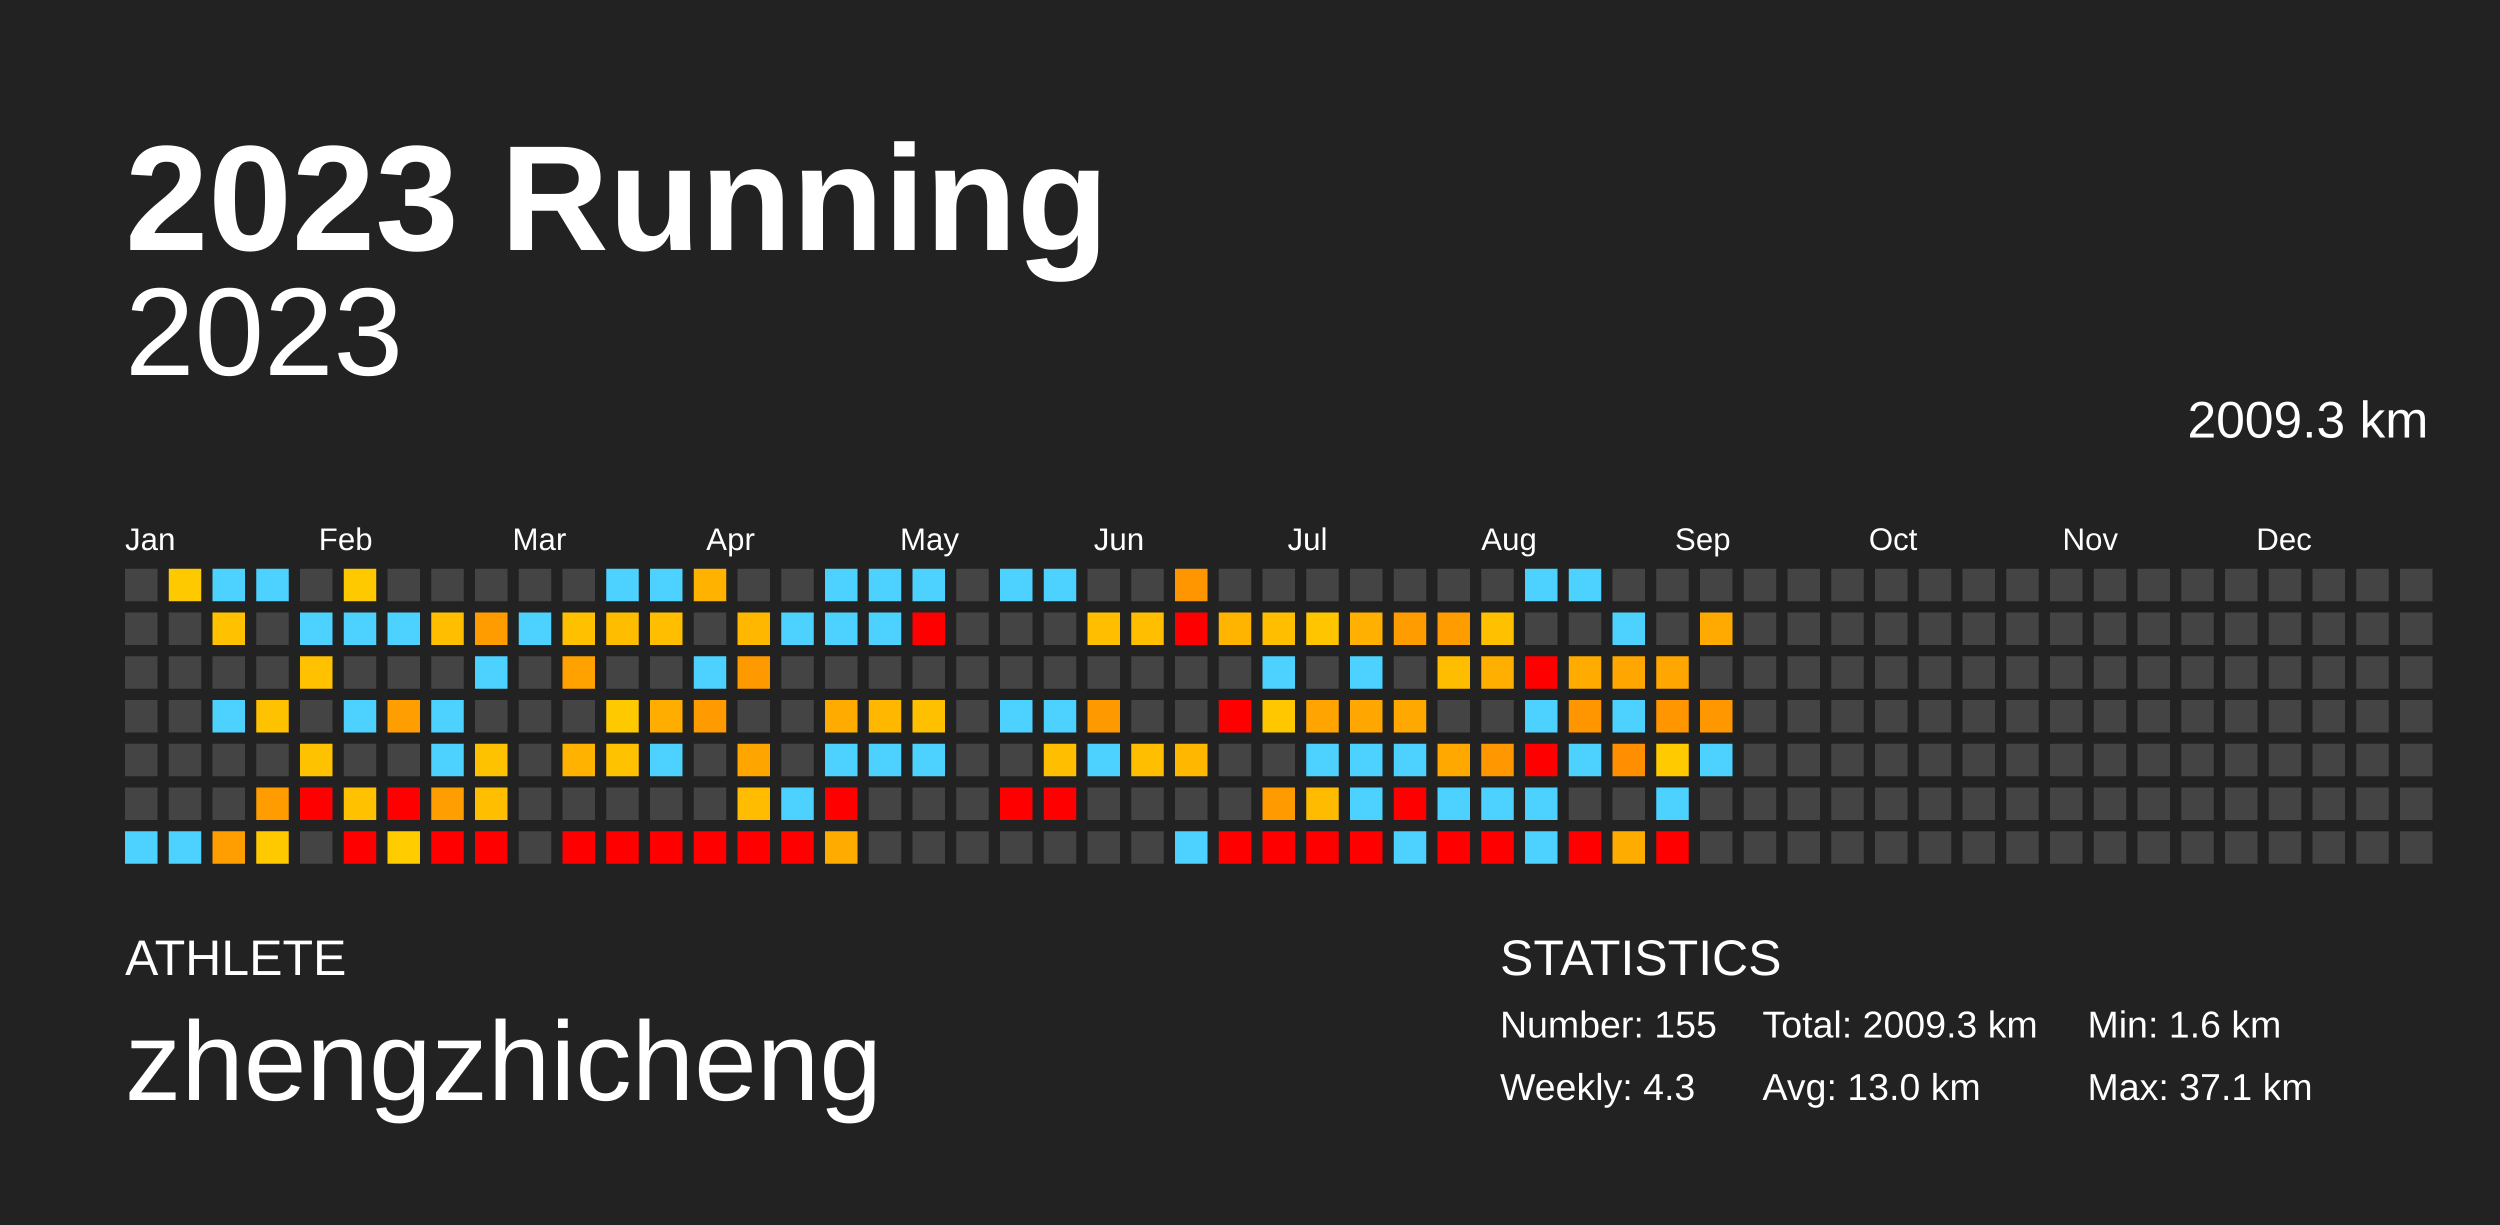
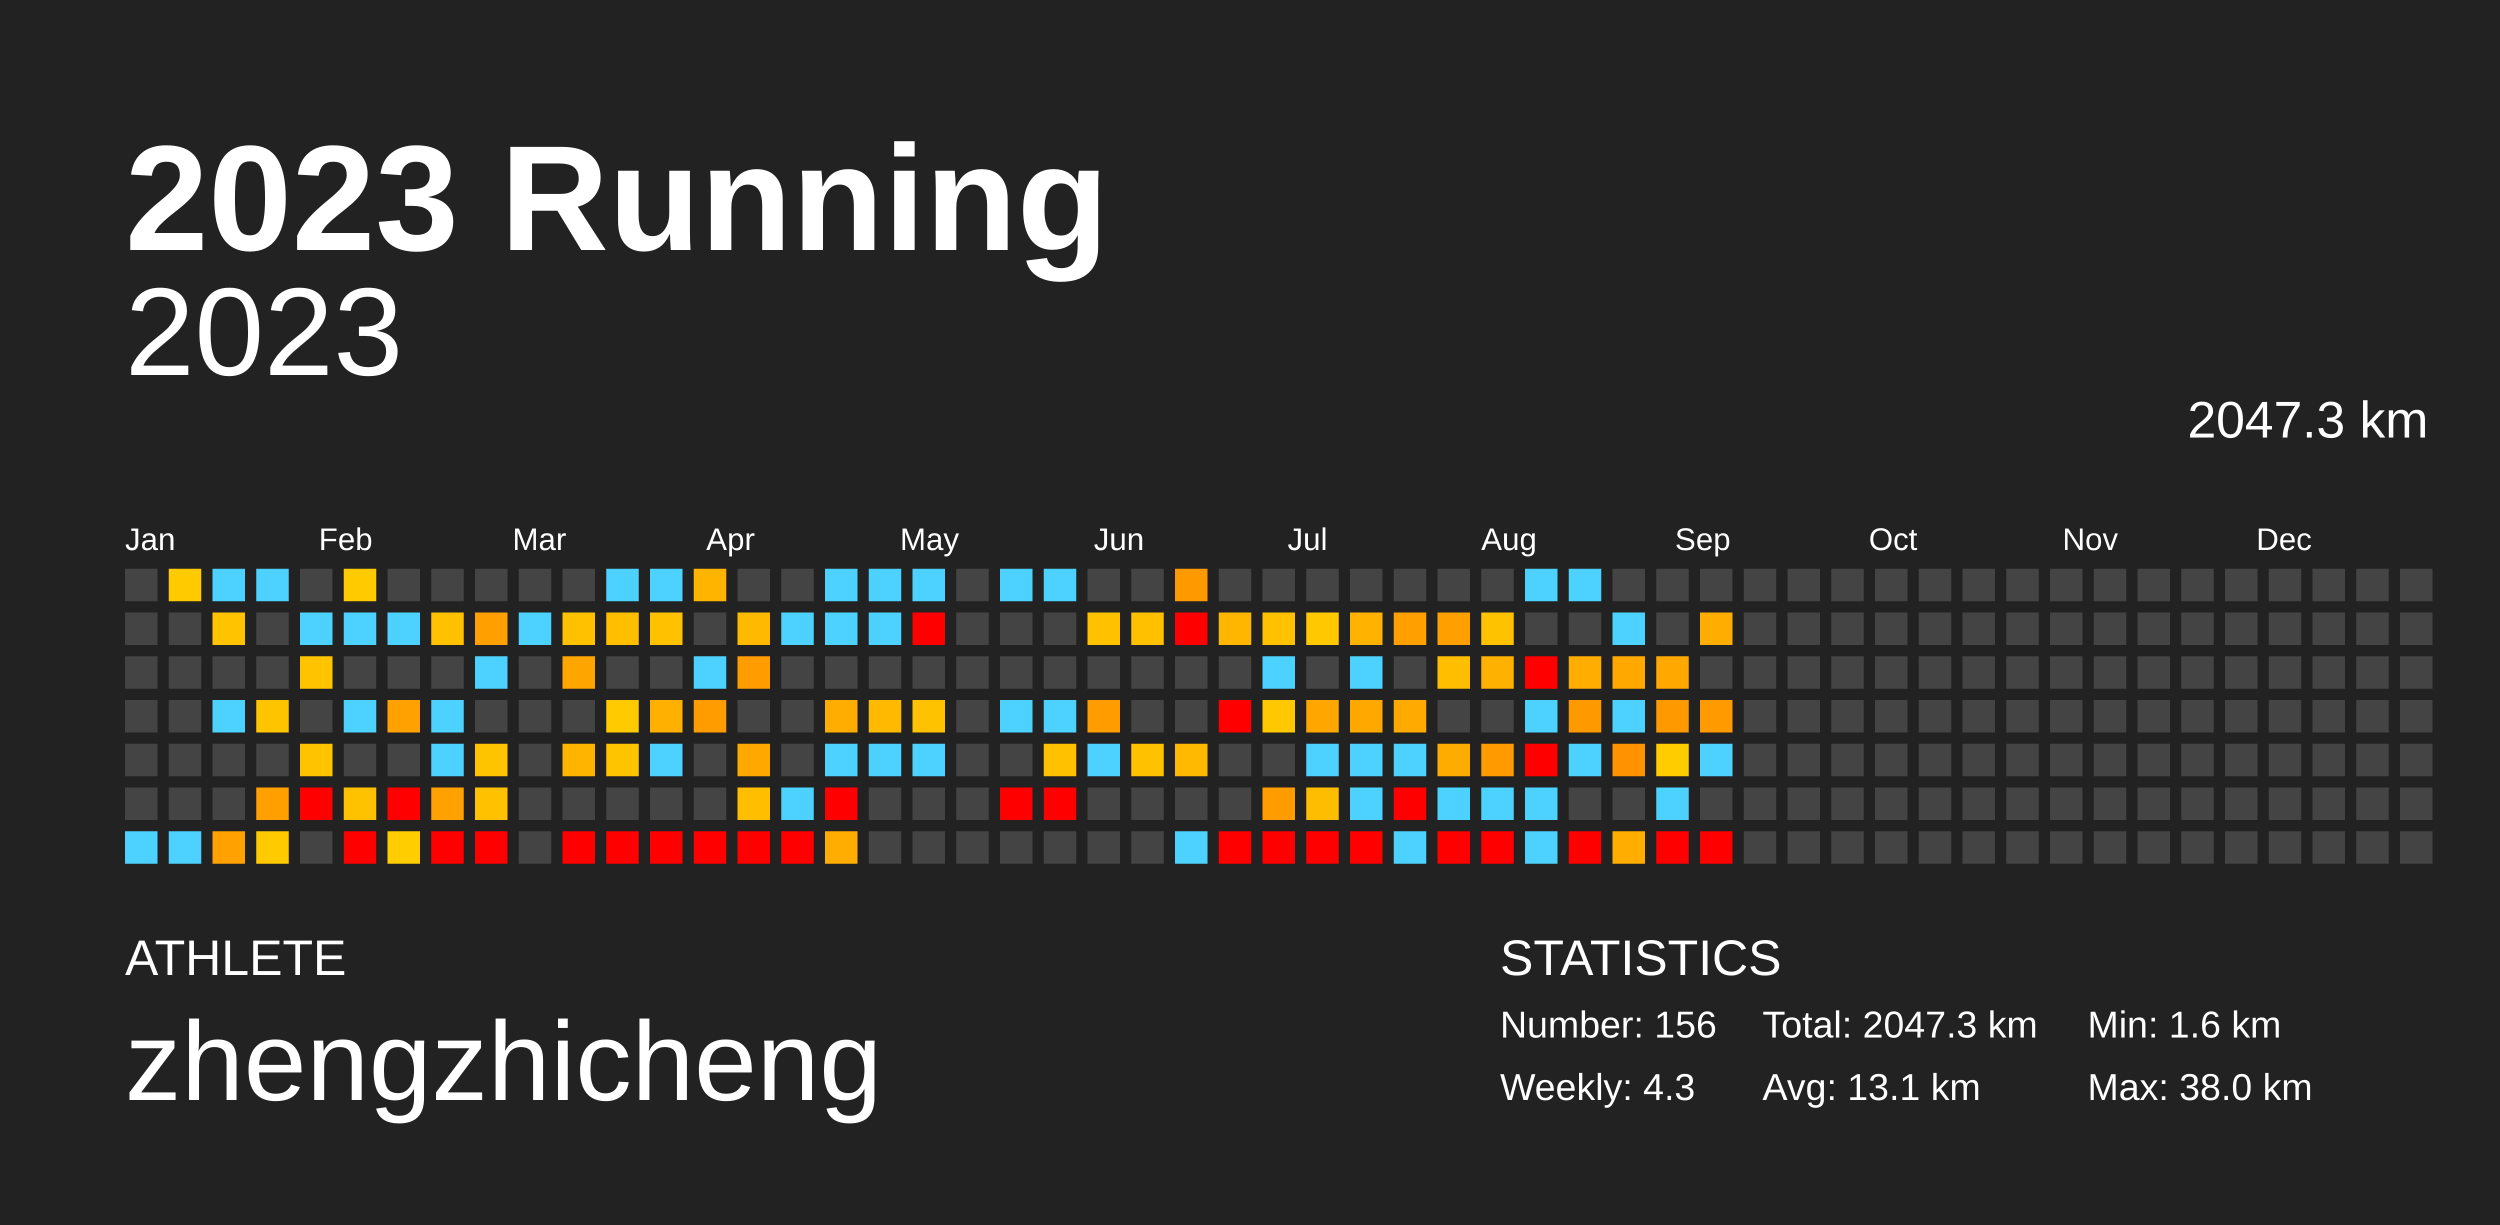
<svg xmlns="http://www.w3.org/2000/svg" baseProfile="full" height="98mm" version="1.1" viewBox="0,0,200,98" width="200mm">
  <defs />
  <rect fill="#222222" height="98" width="200" x="0" y="0" />
  <text fill="#FFFFFF" style="font-size:12px; font-family:Arial; font-weight:bold;" x="10" y="20">2023 Running</text>
  <text fill="#FFFFFF" style="font-size:4px; font-family:Arial" x="10" y="78">ATHLETE</text>
  <text fill="#FFFFFF" style="font-size:9px; font-family:Arial" x="10" y="88">zhengzhicheng</text>
  <text fill="#FFFFFF" style="font-size:4px; font-family:Arial" x="120" y="78">STATISTICS</text>
-   <text fill="#FFFFFF" style="font-size:3px; font-family:Arial" x="120" y="83">Number: 155</text>
+   <text fill="#FFFFFF" style="font-size:3px; font-family:Arial" x="120" y="83">Number: 156</text>
  <text fill="#FFFFFF" style="font-size:3px; font-family:Arial" x="120" y="88">Weekly: 4.3</text>
-   <text fill="#FFFFFF" style="font-size:3px; font-family:Arial" x="141" y="83">Total: 2009.3 km</text>
-   <text fill="#FFFFFF" style="font-size:3px; font-family:Arial" x="141" y="88">Avg: 13.0 km</text>
+   <text fill="#FFFFFF" style="font-size:3px; font-family:Arial" x="141" y="83">Total: 2047.3 km</text>
+   <text fill="#FFFFFF" style="font-size:3px; font-family:Arial" x="141" y="88">Avg: 13.1 km</text>
  <text fill="#FFFFFF" style="font-size:3px; font-family:Arial" x="167" y="83">Min: 1.6 km</text>
-   <text fill="#FFFFFF" style="font-size:3px; font-family:Arial" x="167" y="88">Max: 37.1 km</text>
+   <text fill="#FFFFFF" style="font-size:3px; font-family:Arial" x="167" y="88">Max: 38.0 km</text>
  <text alignment-baseline="hanging" fill="#FFFFFF" style="font-size:10.0px; font-family:Arial;" x="10" y="30">2023</text>
-   <text alignment-baseline="hanging" fill="#FFFFFF" style="font-size:4.125px; font-family:Arial;" x="175" y="35">2009.3 km</text>
+   <text alignment-baseline="hanging" fill="#FFFFFF" style="font-size:4.125px; font-family:Arial;" x="175" y="35">2047.3 km</text>
  <text fill="#FFFFFF" style="font-size:2.5px; font-family:Arial" x="10.0" y="44">Jan</text>
  <text fill="#FFFFFF" style="font-size:2.5px; font-family:Arial" x="25.5" y="44">Feb</text>
  <text fill="#FFFFFF" style="font-size:2.5px; font-family:Arial" x="41.0" y="44">Mar</text>
  <text fill="#FFFFFF" style="font-size:2.5px; font-family:Arial" x="56.5" y="44">Apr</text>
  <text fill="#FFFFFF" style="font-size:2.5px; font-family:Arial" x="72.0" y="44">May</text>
  <text fill="#FFFFFF" style="font-size:2.5px; font-family:Arial" x="87.5" y="44">Jun</text>
  <text fill="#FFFFFF" style="font-size:2.5px; font-family:Arial" x="103.0" y="44">Jul</text>
  <text fill="#FFFFFF" style="font-size:2.5px; font-family:Arial" x="118.5" y="44">Aug</text>
  <text fill="#FFFFFF" style="font-size:2.5px; font-family:Arial" x="134.0" y="44">Sep</text>
  <text fill="#FFFFFF" style="font-size:2.5px; font-family:Arial" x="149.5" y="44">Oct</text>
  <text fill="#FFFFFF" style="font-size:2.5px; font-family:Arial" x="165.0" y="44">Nov</text>
  <text fill="#FFFFFF" style="font-size:2.5px; font-family:Arial" x="180.5" y="44">Dec</text>
  <rect fill="#444444" height="2.6" width="2.6" x="10.0" y="45.5" />
  <rect fill="#444444" height="2.6" width="2.6" x="10.0" y="49.0" />
  <rect fill="#444444" height="2.6" width="2.6" x="10.0" y="52.5" />
  <rect fill="#444444" height="2.6" width="2.6" x="10.0" y="56.0" />
  <rect fill="#444444" height="2.6" width="2.6" x="10.0" y="59.5" />
  <rect fill="#444444" height="2.6" width="2.6" x="10.0" y="63.0" />
  <rect fill="#4dd2ff" height="2.6" width="2.6" x="10.0" y="66.5" />
-   <rect fill="#ffc900" height="2.6" width="2.6" x="13.5" y="45.5" />
+   <rect fill="#ffcb00" height="2.6" width="2.6" x="13.5" y="45.5" />
  <rect fill="#444444" height="2.6" width="2.6" x="13.5" y="49.0" />
  <rect fill="#444444" height="2.6" width="2.6" x="13.5" y="52.5" />
  <rect fill="#444444" height="2.6" width="2.6" x="13.5" y="56.0" />
  <rect fill="#444444" height="2.6" width="2.6" x="13.5" y="59.5" />
  <rect fill="#444444" height="2.6" width="2.6" x="13.5" y="63.0" />
  <rect fill="#4dd2ff" height="2.6" width="2.6" x="13.5" y="66.5" />
  <rect fill="#4dd2ff" height="2.6" width="2.6" x="17.0" y="45.5" />
-   <rect fill="#ffc100" height="2.6" width="2.6" x="17.0" y="49.0" />
+   <rect fill="#ffc300" height="2.6" width="2.6" x="17.0" y="49.0" />
  <rect fill="#444444" height="2.6" width="2.6" x="17.0" y="52.5" />
  <rect fill="#4dd2ff" height="2.6" width="2.6" x="17.0" y="56.0" />
  <rect fill="#444444" height="2.6" width="2.6" x="17.0" y="59.5" />
  <rect fill="#444444" height="2.6" width="2.6" x="17.0" y="63.0" />
-   <rect fill="#ff9e00" height="2.6" width="2.6" x="17.0" y="66.5" />
+   <rect fill="#ffa100" height="2.6" width="2.6" x="17.0" y="66.5" />
  <rect fill="#4dd2ff" height="2.6" width="2.6" x="20.5" y="45.5" />
  <rect fill="#444444" height="2.6" width="2.6" x="20.5" y="49.0" />
  <rect fill="#444444" height="2.6" width="2.6" x="20.5" y="52.5" />
-   <rect fill="#ffc200" height="2.6" width="2.6" x="20.5" y="56.0" />
+   <rect fill="#ffc400" height="2.6" width="2.6" x="20.5" y="56.0" />
  <rect fill="#444444" height="2.6" width="2.6" x="20.5" y="59.5" />
-   <rect fill="#ff9c00" height="2.6" width="2.6" x="20.5" y="63.0" />
-   <rect fill="#ffc900" height="2.6" width="2.6" x="20.5" y="66.5" />
+   <rect fill="#ff9f00" height="2.6" width="2.6" x="20.5" y="63.0" />
+   <rect fill="#ffcb00" height="2.6" width="2.6" x="20.5" y="66.5" />
  <rect fill="#444444" height="2.6" width="2.6" x="24.0" y="45.5" />
  <rect fill="#4dd2ff" height="2.6" width="2.6" x="24.0" y="49.0" />
-   <rect fill="#ffc100" height="2.6" width="2.6" x="24.0" y="52.5" />
+   <rect fill="#ffc300" height="2.6" width="2.6" x="24.0" y="52.5" />
  <rect fill="#444444" height="2.6" width="2.6" x="24.0" y="56.0" />
-   <rect fill="#ffc200" height="2.6" width="2.6" x="24.0" y="59.5" />
+   <rect fill="#ffc300" height="2.6" width="2.6" x="24.0" y="59.5" />
  <rect fill="red" height="2.6" width="2.6" x="24.0" y="63.0" />
  <rect fill="#444444" height="2.6" width="2.6" x="24.0" y="66.5" />
-   <rect fill="#ffc900" height="2.6" width="2.6" x="27.5" y="45.5" />
+   <rect fill="#ffca00" height="2.6" width="2.6" x="27.5" y="45.5" />
  <rect fill="#4dd2ff" height="2.6" width="2.6" x="27.5" y="49.0" />
  <rect fill="#444444" height="2.6" width="2.6" x="27.5" y="52.5" />
  <rect fill="#4dd2ff" height="2.6" width="2.6" x="27.5" y="56.0" />
  <rect fill="#444444" height="2.6" width="2.6" x="27.5" y="59.5" />
-   <rect fill="#ffc100" height="2.6" width="2.6" x="27.5" y="63.0" />
+   <rect fill="#ffc200" height="2.6" width="2.6" x="27.5" y="63.0" />
  <rect fill="red" height="2.6" width="2.6" x="27.5" y="66.5" />
  <rect fill="#444444" height="2.6" width="2.6" x="31.0" y="45.5" />
  <rect fill="#4dd2ff" height="2.6" width="2.6" x="31.0" y="49.0" />
  <rect fill="#444444" height="2.6" width="2.6" x="31.0" y="52.5" />
-   <rect fill="#ff9e00" height="2.6" width="2.6" x="31.0" y="56.0" />
+   <rect fill="#ffa100" height="2.6" width="2.6" x="31.0" y="56.0" />
  <rect fill="#444444" height="2.6" width="2.6" x="31.0" y="59.5" />
  <rect fill="red" height="2.6" width="2.6" x="31.0" y="63.0" />
-   <rect fill="#ffcc00" height="2.6" width="2.6" x="31.0" y="66.5" />
+   <rect fill="#ffcd00" height="2.6" width="2.6" x="31.0" y="66.5" />
  <rect fill="#444444" height="2.6" width="2.6" x="34.5" y="45.5" />
-   <rect fill="#ffbf00" height="2.6" width="2.6" x="34.5" y="49.0" />
+   <rect fill="#ffc100" height="2.6" width="2.6" x="34.5" y="49.0" />
  <rect fill="#444444" height="2.6" width="2.6" x="34.5" y="52.5" />
  <rect fill="#4dd2ff" height="2.6" width="2.6" x="34.5" y="56.0" />
  <rect fill="#4dd2ff" height="2.6" width="2.6" x="34.5" y="59.5" />
-   <rect fill="#ff9e00" height="2.6" width="2.6" x="34.5" y="63.0" />
+   <rect fill="#ffa100" height="2.6" width="2.6" x="34.5" y="63.0" />
  <rect fill="red" height="2.6" width="2.6" x="34.5" y="66.5" />
  <rect fill="#444444" height="2.6" width="2.6" x="38.0" y="45.5" />
-   <rect fill="#ff9d00" height="2.6" width="2.6" x="38.0" y="49.0" />
+   <rect fill="#ffa000" height="2.6" width="2.6" x="38.0" y="49.0" />
  <rect fill="#4dd2ff" height="2.6" width="2.6" x="38.0" y="52.5" />
  <rect fill="#444444" height="2.6" width="2.6" x="38.0" y="56.0" />
-   <rect fill="#ffc200" height="2.6" width="2.6" x="38.0" y="59.5" />
-   <rect fill="#ffbf00" height="2.6" width="2.6" x="38.0" y="63.0" />
+   <rect fill="#ffc400" height="2.6" width="2.6" x="38.0" y="59.5" />
+   <rect fill="#ffc100" height="2.6" width="2.6" x="38.0" y="63.0" />
  <rect fill="red" height="2.6" width="2.6" x="38.0" y="66.5" />
  <rect fill="#444444" height="2.6" width="2.6" x="41.5" y="45.5" />
  <rect fill="#4dd2ff" height="2.6" width="2.6" x="41.5" y="49.0" />
  <rect fill="#444444" height="2.6" width="2.6" x="41.5" y="52.5" />
  <rect fill="#444444" height="2.6" width="2.6" x="41.5" y="56.0" />
  <rect fill="#444444" height="2.6" width="2.6" x="41.5" y="59.5" />
  <rect fill="#444444" height="2.6" width="2.6" x="41.5" y="63.0" />
  <rect fill="#444444" height="2.6" width="2.6" x="41.5" y="66.5" />
  <rect fill="#444444" height="2.6" width="2.6" x="45.0" y="45.5" />
-   <rect fill="#ffc000" height="2.6" width="2.6" x="45.0" y="49.0" />
-   <rect fill="#ffa200" height="2.6" width="2.6" x="45.0" y="52.5" />
+   <rect fill="#ffc100" height="2.6" width="2.6" x="45.0" y="49.0" />
+   <rect fill="#ffa500" height="2.6" width="2.6" x="45.0" y="52.5" />
  <rect fill="#444444" height="2.6" width="2.6" x="45.0" y="56.0" />
-   <rect fill="#ffb300" height="2.6" width="2.6" x="45.0" y="59.5" />
+   <rect fill="#ffb500" height="2.6" width="2.6" x="45.0" y="59.5" />
  <rect fill="#444444" height="2.6" width="2.6" x="45.0" y="63.0" />
  <rect fill="red" height="2.6" width="2.6" x="45.0" y="66.5" />
  <rect fill="#4dd2ff" height="2.6" width="2.6" x="48.5" y="45.5" />
-   <rect fill="#ffbd00" height="2.6" width="2.6" x="48.5" y="49.0" />
+   <rect fill="#ffbf00" height="2.6" width="2.6" x="48.5" y="49.0" />
  <rect fill="#444444" height="2.6" width="2.6" x="48.5" y="52.5" />
-   <rect fill="#ffc900" height="2.6" width="2.6" x="48.5" y="56.0" />
-   <rect fill="#ffc200" height="2.6" width="2.6" x="48.5" y="59.5" />
+   <rect fill="#ffcb00" height="2.6" width="2.6" x="48.5" y="56.0" />
+   <rect fill="#ffc400" height="2.6" width="2.6" x="48.5" y="59.5" />
  <rect fill="#444444" height="2.6" width="2.6" x="48.5" y="63.0" />
  <rect fill="red" height="2.6" width="2.6" x="48.5" y="66.5" />
  <rect fill="#4dd2ff" height="2.6" width="2.6" x="52.0" y="45.5" />
-   <rect fill="#ffbf00" height="2.6" width="2.6" x="52.0" y="49.0" />
+   <rect fill="#ffc100" height="2.6" width="2.6" x="52.0" y="49.0" />
  <rect fill="#444444" height="2.6" width="2.6" x="52.0" y="52.5" />
-   <rect fill="#ffae00" height="2.6" width="2.6" x="52.0" y="56.0" />
+   <rect fill="#ffb000" height="2.6" width="2.6" x="52.0" y="56.0" />
  <rect fill="#4dd2ff" height="2.6" width="2.6" x="52.0" y="59.5" />
  <rect fill="#444444" height="2.6" width="2.6" x="52.0" y="63.0" />
  <rect fill="red" height="2.6" width="2.6" x="52.0" y="66.5" />
-   <rect fill="#ffb300" height="2.6" width="2.6" x="55.5" y="45.5" />
+   <rect fill="#ffb500" height="2.6" width="2.6" x="55.5" y="45.5" />
  <rect fill="#444444" height="2.6" width="2.6" x="55.5" y="49.0" />
  <rect fill="#4dd2ff" height="2.6" width="2.6" x="55.5" y="52.5" />
-   <rect fill="#ff9a00" height="2.6" width="2.6" x="55.5" y="56.0" />
+   <rect fill="#ff9d00" height="2.6" width="2.6" x="55.5" y="56.0" />
  <rect fill="#444444" height="2.6" width="2.6" x="55.5" y="59.5" />
  <rect fill="#444444" height="2.6" width="2.6" x="55.5" y="63.0" />
  <rect fill="red" height="2.6" width="2.6" x="55.5" y="66.5" />
  <rect fill="#444444" height="2.6" width="2.6" x="59.0" y="45.5" />
-   <rect fill="#ffb700" height="2.6" width="2.6" x="59.0" y="49.0" />
-   <rect fill="#ff9900" height="2.6" width="2.6" x="59.0" y="52.5" />
+   <rect fill="#ffb900" height="2.6" width="2.6" x="59.0" y="49.0" />
+   <rect fill="#ff9c00" height="2.6" width="2.6" x="59.0" y="52.5" />
  <rect fill="#444444" height="2.6" width="2.6" x="59.0" y="56.0" />
-   <rect fill="#ffa500" height="2.6" width="2.6" x="59.0" y="59.5" />
-   <rect fill="#ffbc00" height="2.6" width="2.6" x="59.0" y="63.0" />
+   <rect fill="#ffa800" height="2.6" width="2.6" x="59.0" y="59.5" />
+   <rect fill="#ffbe00" height="2.6" width="2.6" x="59.0" y="63.0" />
  <rect fill="red" height="2.6" width="2.6" x="59.0" y="66.5" />
  <rect fill="#444444" height="2.6" width="2.6" x="62.5" y="45.5" />
  <rect fill="#4dd2ff" height="2.6" width="2.6" x="62.5" y="49.0" />
  <rect fill="#444444" height="2.6" width="2.6" x="62.5" y="52.5" />
  <rect fill="#444444" height="2.6" width="2.6" x="62.5" y="56.0" />
  <rect fill="#444444" height="2.6" width="2.6" x="62.5" y="59.5" />
  <rect fill="#4dd2ff" height="2.6" width="2.6" x="62.5" y="63.0" />
  <rect fill="red" height="2.6" width="2.6" x="62.5" y="66.5" />
  <rect fill="#4dd2ff" height="2.6" width="2.6" x="66.0" y="45.5" />
  <rect fill="#4dd2ff" height="2.6" width="2.6" x="66.0" y="49.0" />
  <rect fill="#444444" height="2.6" width="2.6" x="66.0" y="52.5" />
-   <rect fill="#ffab00" height="2.6" width="2.6" x="66.0" y="56.0" />
+   <rect fill="#ffad00" height="2.6" width="2.6" x="66.0" y="56.0" />
  <rect fill="#4dd2ff" height="2.6" width="2.6" x="66.0" y="59.5" />
  <rect fill="red" height="2.6" width="2.6" x="66.0" y="63.0" />
-   <rect fill="#ffab00" height="2.6" width="2.6" x="66.0" y="66.5" />
+   <rect fill="#ffad00" height="2.6" width="2.6" x="66.0" y="66.5" />
  <rect fill="#4dd2ff" height="2.6" width="2.6" x="69.5" y="45.5" />
  <rect fill="#4dd2ff" height="2.6" width="2.6" x="69.5" y="49.0" />
  <rect fill="#444444" height="2.6" width="2.6" x="69.5" y="52.5" />
-   <rect fill="#ffb700" height="2.6" width="2.6" x="69.5" y="56.0" />
+   <rect fill="#ffb900" height="2.6" width="2.6" x="69.5" y="56.0" />
  <rect fill="#4dd2ff" height="2.6" width="2.6" x="69.5" y="59.5" />
  <rect fill="#444444" height="2.6" width="2.6" x="69.5" y="63.0" />
  <rect fill="#444444" height="2.6" width="2.6" x="69.5" y="66.5" />
  <rect fill="#4dd2ff" height="2.6" width="2.6" x="73.0" y="45.5" />
  <rect fill="red" height="2.6" width="2.6" x="73.0" y="49.0" />
  <rect fill="#444444" height="2.6" width="2.6" x="73.0" y="52.5" />
-   <rect fill="#ffc000" height="2.6" width="2.6" x="73.0" y="56.0" />
+   <rect fill="#ffc200" height="2.6" width="2.6" x="73.0" y="56.0" />
  <rect fill="#4dd2ff" height="2.6" width="2.6" x="73.0" y="59.5" />
  <rect fill="#444444" height="2.6" width="2.6" x="73.0" y="63.0" />
  <rect fill="#444444" height="2.6" width="2.6" x="73.0" y="66.5" />
  <rect fill="#444444" height="2.6" width="2.6" x="76.5" y="45.5" />
  <rect fill="#444444" height="2.6" width="2.6" x="76.5" y="49.0" />
  <rect fill="#444444" height="2.6" width="2.6" x="76.5" y="52.5" />
  <rect fill="#444444" height="2.6" width="2.6" x="76.5" y="56.0" />
  <rect fill="#444444" height="2.6" width="2.6" x="76.5" y="59.5" />
  <rect fill="#444444" height="2.6" width="2.6" x="76.5" y="63.0" />
  <rect fill="#444444" height="2.6" width="2.6" x="76.5" y="66.5" />
  <rect fill="#4dd2ff" height="2.6" width="2.6" x="80.0" y="45.5" />
  <rect fill="#444444" height="2.6" width="2.6" x="80.0" y="49.0" />
  <rect fill="#444444" height="2.6" width="2.6" x="80.0" y="52.5" />
  <rect fill="#4dd2ff" height="2.6" width="2.6" x="80.0" y="56.0" />
  <rect fill="#444444" height="2.6" width="2.6" x="80.0" y="59.5" />
  <rect fill="red" height="2.6" width="2.6" x="80.0" y="63.0" />
  <rect fill="#444444" height="2.6" width="2.6" x="80.0" y="66.5" />
  <rect fill="#4dd2ff" height="2.6" width="2.6" x="83.5" y="45.5" />
  <rect fill="#444444" height="2.6" width="2.6" x="83.5" y="49.0" />
  <rect fill="#444444" height="2.6" width="2.6" x="83.5" y="52.5" />
  <rect fill="#4dd2ff" height="2.6" width="2.6" x="83.5" y="56.0" />
-   <rect fill="#ffbf00" height="2.6" width="2.6" x="83.5" y="59.5" />
+   <rect fill="#ffc100" height="2.6" width="2.6" x="83.5" y="59.5" />
  <rect fill="red" height="2.6" width="2.6" x="83.5" y="63.0" />
  <rect fill="#444444" height="2.6" width="2.6" x="83.5" y="66.5" />
  <rect fill="#444444" height="2.6" width="2.6" x="87.0" y="45.5" />
-   <rect fill="#ffbf00" height="2.6" width="2.6" x="87.0" y="49.0" />
+   <rect fill="#ffc100" height="2.6" width="2.6" x="87.0" y="49.0" />
  <rect fill="#444444" height="2.6" width="2.6" x="87.0" y="52.5" />
-   <rect fill="#ff9900" height="2.6" width="2.6" x="87.0" y="56.0" />
+   <rect fill="#ff9c00" height="2.6" width="2.6" x="87.0" y="56.0" />
  <rect fill="#4dd2ff" height="2.6" width="2.6" x="87.0" y="59.5" />
  <rect fill="#444444" height="2.6" width="2.6" x="87.0" y="63.0" />
  <rect fill="#444444" height="2.6" width="2.6" x="87.0" y="66.5" />
  <rect fill="#444444" height="2.6" width="2.6" x="90.5" y="45.5" />
-   <rect fill="#ffbe00" height="2.6" width="2.6" x="90.5" y="49.0" />
+   <rect fill="#ffc000" height="2.6" width="2.6" x="90.5" y="49.0" />
  <rect fill="#444444" height="2.6" width="2.6" x="90.5" y="52.5" />
  <rect fill="#444444" height="2.6" width="2.6" x="90.5" y="56.0" />
-   <rect fill="#ffbf00" height="2.6" width="2.6" x="90.5" y="59.5" />
+   <rect fill="#ffc100" height="2.6" width="2.6" x="90.5" y="59.5" />
  <rect fill="#444444" height="2.6" width="2.6" x="90.5" y="63.0" />
  <rect fill="#444444" height="2.6" width="2.6" x="90.5" y="66.5" />
-   <rect fill="#ff9600" height="2.6" width="2.6" x="94.0" y="45.5" />
+   <rect fill="#ff9900" height="2.6" width="2.6" x="94.0" y="45.5" />
  <rect fill="red" height="2.6" width="2.6" x="94.0" y="49.0" />
  <rect fill="#444444" height="2.6" width="2.6" x="94.0" y="52.5" />
  <rect fill="#444444" height="2.6" width="2.6" x="94.0" y="56.0" />
-   <rect fill="#ffb700" height="2.6" width="2.6" x="94.0" y="59.5" />
+   <rect fill="#ffb900" height="2.6" width="2.6" x="94.0" y="59.5" />
  <rect fill="#444444" height="2.6" width="2.6" x="94.0" y="63.0" />
  <rect fill="#4dd2ff" height="2.6" width="2.6" x="94.0" y="66.5" />
  <rect fill="#444444" height="2.6" width="2.6" x="97.5" y="45.5" />
-   <rect fill="#ffb400" height="2.6" width="2.6" x="97.5" y="49.0" />
+   <rect fill="#ffb600" height="2.6" width="2.6" x="97.5" y="49.0" />
  <rect fill="#444444" height="2.6" width="2.6" x="97.5" y="52.5" />
  <rect fill="red" height="2.6" width="2.6" x="97.5" y="56.0" />
  <rect fill="#444444" height="2.6" width="2.6" x="97.5" y="59.5" />
  <rect fill="#444444" height="2.6" width="2.6" x="97.5" y="63.0" />
  <rect fill="red" height="2.6" width="2.6" x="97.5" y="66.5" />
  <rect fill="#444444" height="2.6" width="2.6" x="101.0" y="45.5" />
-   <rect fill="#ffbf00" height="2.6" width="2.6" x="101.0" y="49.0" />
+   <rect fill="#ffc100" height="2.6" width="2.6" x="101.0" y="49.0" />
  <rect fill="#4dd2ff" height="2.6" width="2.6" x="101.0" y="52.5" />
-   <rect fill="#ffc700" height="2.6" width="2.6" x="101.0" y="56.0" />
+   <rect fill="#ffc800" height="2.6" width="2.6" x="101.0" y="56.0" />
  <rect fill="#444444" height="2.6" width="2.6" x="101.0" y="59.5" />
-   <rect fill="#ff9a00" height="2.6" width="2.6" x="101.0" y="63.0" />
+   <rect fill="#ff9d00" height="2.6" width="2.6" x="101.0" y="63.0" />
  <rect fill="red" height="2.6" width="2.6" x="101.0" y="66.5" />
  <rect fill="#444444" height="2.6" width="2.6" x="104.5" y="45.5" />
-   <rect fill="#ffc600" height="2.6" width="2.6" x="104.5" y="49.0" />
+   <rect fill="#ffc800" height="2.6" width="2.6" x="104.5" y="49.0" />
  <rect fill="#444444" height="2.6" width="2.6" x="104.5" y="52.5" />
-   <rect fill="#ffa400" height="2.6" width="2.6" x="104.5" y="56.0" />
+   <rect fill="#ffa600" height="2.6" width="2.6" x="104.5" y="56.0" />
  <rect fill="#4dd2ff" height="2.6" width="2.6" x="104.5" y="59.5" />
-   <rect fill="#ffbb00" height="2.6" width="2.6" x="104.5" y="63.0" />
+   <rect fill="#ffbd00" height="2.6" width="2.6" x="104.5" y="63.0" />
  <rect fill="red" height="2.6" width="2.6" x="104.5" y="66.5" />
  <rect fill="#444444" height="2.6" width="2.6" x="108.0" y="45.5" />
-   <rect fill="#ffb000" height="2.6" width="2.6" x="108.0" y="49.0" />
+   <rect fill="#ffb200" height="2.6" width="2.6" x="108.0" y="49.0" />
  <rect fill="#4dd2ff" height="2.6" width="2.6" x="108.0" y="52.5" />
-   <rect fill="#ffa600" height="2.6" width="2.6" x="108.0" y="56.0" />
+   <rect fill="#ffa800" height="2.6" width="2.6" x="108.0" y="56.0" />
  <rect fill="#4dd2ff" height="2.6" width="2.6" x="108.0" y="59.5" />
  <rect fill="#4dd2ff" height="2.6" width="2.6" x="108.0" y="63.0" />
  <rect fill="red" height="2.6" width="2.6" x="108.0" y="66.5" />
  <rect fill="#444444" height="2.6" width="2.6" x="111.5" y="45.5" />
-   <rect fill="#ff9d00" height="2.6" width="2.6" x="111.5" y="49.0" />
+   <rect fill="#ffa000" height="2.6" width="2.6" x="111.5" y="49.0" />
  <rect fill="#444444" height="2.6" width="2.6" x="111.5" y="52.5" />
-   <rect fill="#ffa800" height="2.6" width="2.6" x="111.5" y="56.0" />
+   <rect fill="#ffaa00" height="2.6" width="2.6" x="111.5" y="56.0" />
  <rect fill="#4dd2ff" height="2.6" width="2.6" x="111.5" y="59.5" />
  <rect fill="red" height="2.6" width="2.6" x="111.5" y="63.0" />
  <rect fill="#4dd2ff" height="2.6" width="2.6" x="111.5" y="66.5" />
  <rect fill="#444444" height="2.6" width="2.6" x="115.0" y="45.5" />
-   <rect fill="#ff9c00" height="2.6" width="2.6" x="115.0" y="49.0" />
-   <rect fill="#ffbd00" height="2.6" width="2.6" x="115.0" y="52.5" />
+   <rect fill="#ff9f00" height="2.6" width="2.6" x="115.0" y="49.0" />
+   <rect fill="#ffbf00" height="2.6" width="2.6" x="115.0" y="52.5" />
  <rect fill="#444444" height="2.6" width="2.6" x="115.0" y="56.0" />
-   <rect fill="#ffa900" height="2.6" width="2.6" x="115.0" y="59.5" />
+   <rect fill="#ffac00" height="2.6" width="2.6" x="115.0" y="59.5" />
  <rect fill="#4dd2ff" height="2.6" width="2.6" x="115.0" y="63.0" />
  <rect fill="red" height="2.6" width="2.6" x="115.0" y="66.5" />
  <rect fill="#444444" height="2.6" width="2.6" x="118.5" y="45.5" />
-   <rect fill="#ffc000" height="2.6" width="2.6" x="118.5" y="49.0" />
-   <rect fill="#ffaf00" height="2.6" width="2.6" x="118.5" y="52.5" />
+   <rect fill="#ffc200" height="2.6" width="2.6" x="118.5" y="49.0" />
+   <rect fill="#ffb100" height="2.6" width="2.6" x="118.5" y="52.5" />
  <rect fill="#444444" height="2.6" width="2.6" x="118.5" y="56.0" />
-   <rect fill="#ff9700" height="2.6" width="2.6" x="118.5" y="59.5" />
+   <rect fill="#ff9a00" height="2.6" width="2.6" x="118.5" y="59.5" />
  <rect fill="#4dd2ff" height="2.6" width="2.6" x="118.5" y="63.0" />
  <rect fill="red" height="2.6" width="2.6" x="118.5" y="66.5" />
  <rect fill="#4dd2ff" height="2.6" width="2.6" x="122.0" y="45.5" />
  <rect fill="#444444" height="2.6" width="2.6" x="122.0" y="49.0" />
  <rect fill="red" height="2.6" width="2.6" x="122.0" y="52.5" />
  <rect fill="#4dd2ff" height="2.6" width="2.6" x="122.0" y="56.0" />
  <rect fill="red" height="2.6" width="2.6" x="122.0" y="59.5" />
  <rect fill="#4dd2ff" height="2.6" width="2.6" x="122.0" y="63.0" />
  <rect fill="#4dd2ff" height="2.6" width="2.6" x="122.0" y="66.5" />
  <rect fill="#4dd2ff" height="2.6" width="2.6" x="125.5" y="45.5" />
  <rect fill="#444444" height="2.6" width="2.6" x="125.5" y="49.0" />
-   <rect fill="#ffab00" height="2.6" width="2.6" x="125.5" y="52.5" />
-   <rect fill="#ff9600" height="2.6" width="2.6" x="125.5" y="56.0" />
+   <rect fill="#ffad00" height="2.6" width="2.6" x="125.5" y="52.5" />
+   <rect fill="#ff9900" height="2.6" width="2.6" x="125.5" y="56.0" />
  <rect fill="#4dd2ff" height="2.6" width="2.6" x="125.5" y="59.5" />
  <rect fill="#444444" height="2.6" width="2.6" x="125.5" y="63.0" />
  <rect fill="red" height="2.6" width="2.6" x="125.5" y="66.5" />
  <rect fill="#444444" height="2.6" width="2.6" x="129.0" y="45.5" />
  <rect fill="#4dd2ff" height="2.6" width="2.6" x="129.0" y="49.0" />
-   <rect fill="#ffa700" height="2.6" width="2.6" x="129.0" y="52.5" />
+   <rect fill="#ffa900" height="2.6" width="2.6" x="129.0" y="52.5" />
  <rect fill="#4dd2ff" height="2.6" width="2.6" x="129.0" y="56.0" />
-   <rect fill="#ff8f00" height="2.6" width="2.6" x="129.0" y="59.5" />
+   <rect fill="#ff9200" height="2.6" width="2.6" x="129.0" y="59.5" />
  <rect fill="#444444" height="2.6" width="2.6" x="129.0" y="63.0" />
-   <rect fill="#ffac00" height="2.6" width="2.6" x="129.0" y="66.5" />
+   <rect fill="#ffae00" height="2.6" width="2.6" x="129.0" y="66.5" />
  <rect fill="#444444" height="2.6" width="2.6" x="132.5" y="45.5" />
  <rect fill="#444444" height="2.6" width="2.6" x="132.5" y="49.0" />
-   <rect fill="#ffa600" height="2.6" width="2.6" x="132.5" y="52.5" />
-   <rect fill="#ff9600" height="2.6" width="2.6" x="132.5" y="56.0" />
-   <rect fill="#ffca00" height="2.6" width="2.6" x="132.5" y="59.5" />
+   <rect fill="#ffa800" height="2.6" width="2.6" x="132.5" y="52.5" />
+   <rect fill="#ff9900" height="2.6" width="2.6" x="132.5" y="56.0" />
+   <rect fill="#ffcc00" height="2.6" width="2.6" x="132.5" y="59.5" />
  <rect fill="#4dd2ff" height="2.6" width="2.6" x="132.5" y="63.0" />
  <rect fill="red" height="2.6" width="2.6" x="132.5" y="66.5" />
  <rect fill="#444444" height="2.6" width="2.6" x="136.0" y="45.5" />
-   <rect fill="#ffaa00" height="2.6" width="2.6" x="136.0" y="49.0" />
+   <rect fill="#ffad00" height="2.6" width="2.6" x="136.0" y="49.0" />
  <rect fill="#444444" height="2.6" width="2.6" x="136.0" y="52.5" />
-   <rect fill="#ff9700" height="2.6" width="2.6" x="136.0" y="56.0" />
+   <rect fill="#ff9a00" height="2.6" width="2.6" x="136.0" y="56.0" />
  <rect fill="#4dd2ff" height="2.6" width="2.6" x="136.0" y="59.5" />
  <rect fill="#444444" height="2.6" width="2.6" x="136.0" y="63.0" />
-   <rect fill="#444444" height="2.6" width="2.6" x="136.0" y="66.5" />
+   <rect fill="red" height="2.6" width="2.6" x="136.0" y="66.5" />
  <rect fill="#444444" height="2.6" width="2.6" x="139.5" y="45.5" />
  <rect fill="#444444" height="2.6" width="2.6" x="139.5" y="49.0" />
  <rect fill="#444444" height="2.6" width="2.6" x="139.5" y="52.5" />
  <rect fill="#444444" height="2.6" width="2.6" x="139.5" y="56.0" />
  <rect fill="#444444" height="2.6" width="2.6" x="139.5" y="59.5" />
  <rect fill="#444444" height="2.6" width="2.6" x="139.5" y="63.0" />
  <rect fill="#444444" height="2.6" width="2.6" x="139.5" y="66.5" />
  <rect fill="#444444" height="2.6" width="2.6" x="143.0" y="45.5" />
  <rect fill="#444444" height="2.6" width="2.6" x="143.0" y="49.0" />
  <rect fill="#444444" height="2.6" width="2.6" x="143.0" y="52.5" />
  <rect fill="#444444" height="2.6" width="2.6" x="143.0" y="56.0" />
  <rect fill="#444444" height="2.6" width="2.6" x="143.0" y="59.5" />
  <rect fill="#444444" height="2.6" width="2.6" x="143.0" y="63.0" />
  <rect fill="#444444" height="2.6" width="2.6" x="143.0" y="66.5" />
  <rect fill="#444444" height="2.6" width="2.6" x="146.5" y="45.5" />
  <rect fill="#444444" height="2.6" width="2.6" x="146.5" y="49.0" />
  <rect fill="#444444" height="2.6" width="2.6" x="146.5" y="52.5" />
  <rect fill="#444444" height="2.6" width="2.6" x="146.5" y="56.0" />
  <rect fill="#444444" height="2.6" width="2.6" x="146.5" y="59.5" />
  <rect fill="#444444" height="2.6" width="2.6" x="146.5" y="63.0" />
  <rect fill="#444444" height="2.6" width="2.6" x="146.5" y="66.5" />
  <rect fill="#444444" height="2.6" width="2.6" x="150.0" y="45.5" />
  <rect fill="#444444" height="2.6" width="2.6" x="150.0" y="49.0" />
  <rect fill="#444444" height="2.6" width="2.6" x="150.0" y="52.5" />
  <rect fill="#444444" height="2.6" width="2.6" x="150.0" y="56.0" />
  <rect fill="#444444" height="2.6" width="2.6" x="150.0" y="59.5" />
  <rect fill="#444444" height="2.6" width="2.6" x="150.0" y="63.0" />
  <rect fill="#444444" height="2.6" width="2.6" x="150.0" y="66.5" />
  <rect fill="#444444" height="2.6" width="2.6" x="153.5" y="45.5" />
  <rect fill="#444444" height="2.6" width="2.6" x="153.5" y="49.0" />
  <rect fill="#444444" height="2.6" width="2.6" x="153.5" y="52.5" />
  <rect fill="#444444" height="2.6" width="2.6" x="153.5" y="56.0" />
  <rect fill="#444444" height="2.6" width="2.6" x="153.5" y="59.5" />
  <rect fill="#444444" height="2.6" width="2.6" x="153.5" y="63.0" />
  <rect fill="#444444" height="2.6" width="2.6" x="153.5" y="66.5" />
  <rect fill="#444444" height="2.6" width="2.6" x="157.0" y="45.5" />
  <rect fill="#444444" height="2.6" width="2.6" x="157.0" y="49.0" />
  <rect fill="#444444" height="2.6" width="2.6" x="157.0" y="52.5" />
  <rect fill="#444444" height="2.6" width="2.6" x="157.0" y="56.0" />
  <rect fill="#444444" height="2.6" width="2.6" x="157.0" y="59.5" />
  <rect fill="#444444" height="2.6" width="2.6" x="157.0" y="63.0" />
  <rect fill="#444444" height="2.6" width="2.6" x="157.0" y="66.5" />
  <rect fill="#444444" height="2.6" width="2.6" x="160.5" y="45.5" />
  <rect fill="#444444" height="2.6" width="2.6" x="160.5" y="49.0" />
  <rect fill="#444444" height="2.6" width="2.6" x="160.5" y="52.5" />
  <rect fill="#444444" height="2.6" width="2.6" x="160.5" y="56.0" />
  <rect fill="#444444" height="2.6" width="2.6" x="160.5" y="59.5" />
  <rect fill="#444444" height="2.6" width="2.6" x="160.5" y="63.0" />
  <rect fill="#444444" height="2.6" width="2.6" x="160.5" y="66.5" />
  <rect fill="#444444" height="2.6" width="2.6" x="164.0" y="45.5" />
  <rect fill="#444444" height="2.6" width="2.6" x="164.0" y="49.0" />
  <rect fill="#444444" height="2.6" width="2.6" x="164.0" y="52.5" />
  <rect fill="#444444" height="2.6" width="2.6" x="164.0" y="56.0" />
  <rect fill="#444444" height="2.6" width="2.6" x="164.0" y="59.5" />
  <rect fill="#444444" height="2.6" width="2.6" x="164.0" y="63.0" />
  <rect fill="#444444" height="2.6" width="2.6" x="164.0" y="66.5" />
  <rect fill="#444444" height="2.6" width="2.6" x="167.5" y="45.5" />
  <rect fill="#444444" height="2.6" width="2.6" x="167.5" y="49.0" />
  <rect fill="#444444" height="2.6" width="2.6" x="167.5" y="52.5" />
  <rect fill="#444444" height="2.6" width="2.6" x="167.5" y="56.0" />
  <rect fill="#444444" height="2.6" width="2.6" x="167.5" y="59.5" />
  <rect fill="#444444" height="2.6" width="2.6" x="167.5" y="63.0" />
  <rect fill="#444444" height="2.6" width="2.6" x="167.5" y="66.5" />
  <rect fill="#444444" height="2.6" width="2.6" x="171.0" y="45.5" />
  <rect fill="#444444" height="2.6" width="2.6" x="171.0" y="49.0" />
  <rect fill="#444444" height="2.6" width="2.6" x="171.0" y="52.5" />
  <rect fill="#444444" height="2.6" width="2.6" x="171.0" y="56.0" />
  <rect fill="#444444" height="2.6" width="2.6" x="171.0" y="59.5" />
  <rect fill="#444444" height="2.6" width="2.6" x="171.0" y="63.0" />
  <rect fill="#444444" height="2.6" width="2.6" x="171.0" y="66.5" />
  <rect fill="#444444" height="2.6" width="2.6" x="174.5" y="45.5" />
  <rect fill="#444444" height="2.6" width="2.6" x="174.5" y="49.0" />
  <rect fill="#444444" height="2.6" width="2.6" x="174.5" y="52.5" />
  <rect fill="#444444" height="2.6" width="2.6" x="174.5" y="56.0" />
  <rect fill="#444444" height="2.6" width="2.6" x="174.5" y="59.5" />
  <rect fill="#444444" height="2.6" width="2.6" x="174.5" y="63.0" />
  <rect fill="#444444" height="2.6" width="2.6" x="174.5" y="66.5" />
  <rect fill="#444444" height="2.6" width="2.6" x="178.0" y="45.5" />
  <rect fill="#444444" height="2.6" width="2.6" x="178.0" y="49.0" />
  <rect fill="#444444" height="2.6" width="2.6" x="178.0" y="52.5" />
  <rect fill="#444444" height="2.6" width="2.6" x="178.0" y="56.0" />
  <rect fill="#444444" height="2.6" width="2.6" x="178.0" y="59.5" />
  <rect fill="#444444" height="2.6" width="2.6" x="178.0" y="63.0" />
  <rect fill="#444444" height="2.6" width="2.6" x="178.0" y="66.5" />
  <rect fill="#444444" height="2.6" width="2.6" x="181.5" y="45.5" />
  <rect fill="#444444" height="2.6" width="2.6" x="181.5" y="49.0" />
  <rect fill="#444444" height="2.6" width="2.6" x="181.5" y="52.5" />
  <rect fill="#444444" height="2.6" width="2.6" x="181.5" y="56.0" />
  <rect fill="#444444" height="2.6" width="2.6" x="181.5" y="59.5" />
  <rect fill="#444444" height="2.6" width="2.6" x="181.5" y="63.0" />
  <rect fill="#444444" height="2.6" width="2.6" x="181.5" y="66.5" />
  <rect fill="#444444" height="2.6" width="2.6" x="185.0" y="45.5" />
  <rect fill="#444444" height="2.6" width="2.6" x="185.0" y="49.0" />
  <rect fill="#444444" height="2.6" width="2.6" x="185.0" y="52.5" />
  <rect fill="#444444" height="2.6" width="2.6" x="185.0" y="56.0" />
  <rect fill="#444444" height="2.6" width="2.6" x="185.0" y="59.5" />
  <rect fill="#444444" height="2.6" width="2.6" x="185.0" y="63.0" />
  <rect fill="#444444" height="2.6" width="2.6" x="185.0" y="66.5" />
  <rect fill="#444444" height="2.6" width="2.6" x="188.5" y="45.5" />
  <rect fill="#444444" height="2.6" width="2.6" x="188.5" y="49.0" />
  <rect fill="#444444" height="2.6" width="2.6" x="188.5" y="52.5" />
  <rect fill="#444444" height="2.6" width="2.6" x="188.5" y="56.0" />
  <rect fill="#444444" height="2.6" width="2.6" x="188.5" y="59.5" />
  <rect fill="#444444" height="2.6" width="2.6" x="188.5" y="63.0" />
  <rect fill="#444444" height="2.6" width="2.6" x="188.5" y="66.5" />
  <rect fill="#444444" height="2.6" width="2.6" x="192.0" y="45.5" />
  <rect fill="#444444" height="2.6" width="2.6" x="192.0" y="49.0" />
  <rect fill="#444444" height="2.6" width="2.6" x="192.0" y="52.5" />
  <rect fill="#444444" height="2.6" width="2.6" x="192.0" y="56.0" />
  <rect fill="#444444" height="2.6" width="2.6" x="192.0" y="59.5" />
  <rect fill="#444444" height="2.6" width="2.6" x="192.0" y="63.0" />
  <rect fill="#444444" height="2.6" width="2.6" x="192.0" y="66.5" />
</svg>
